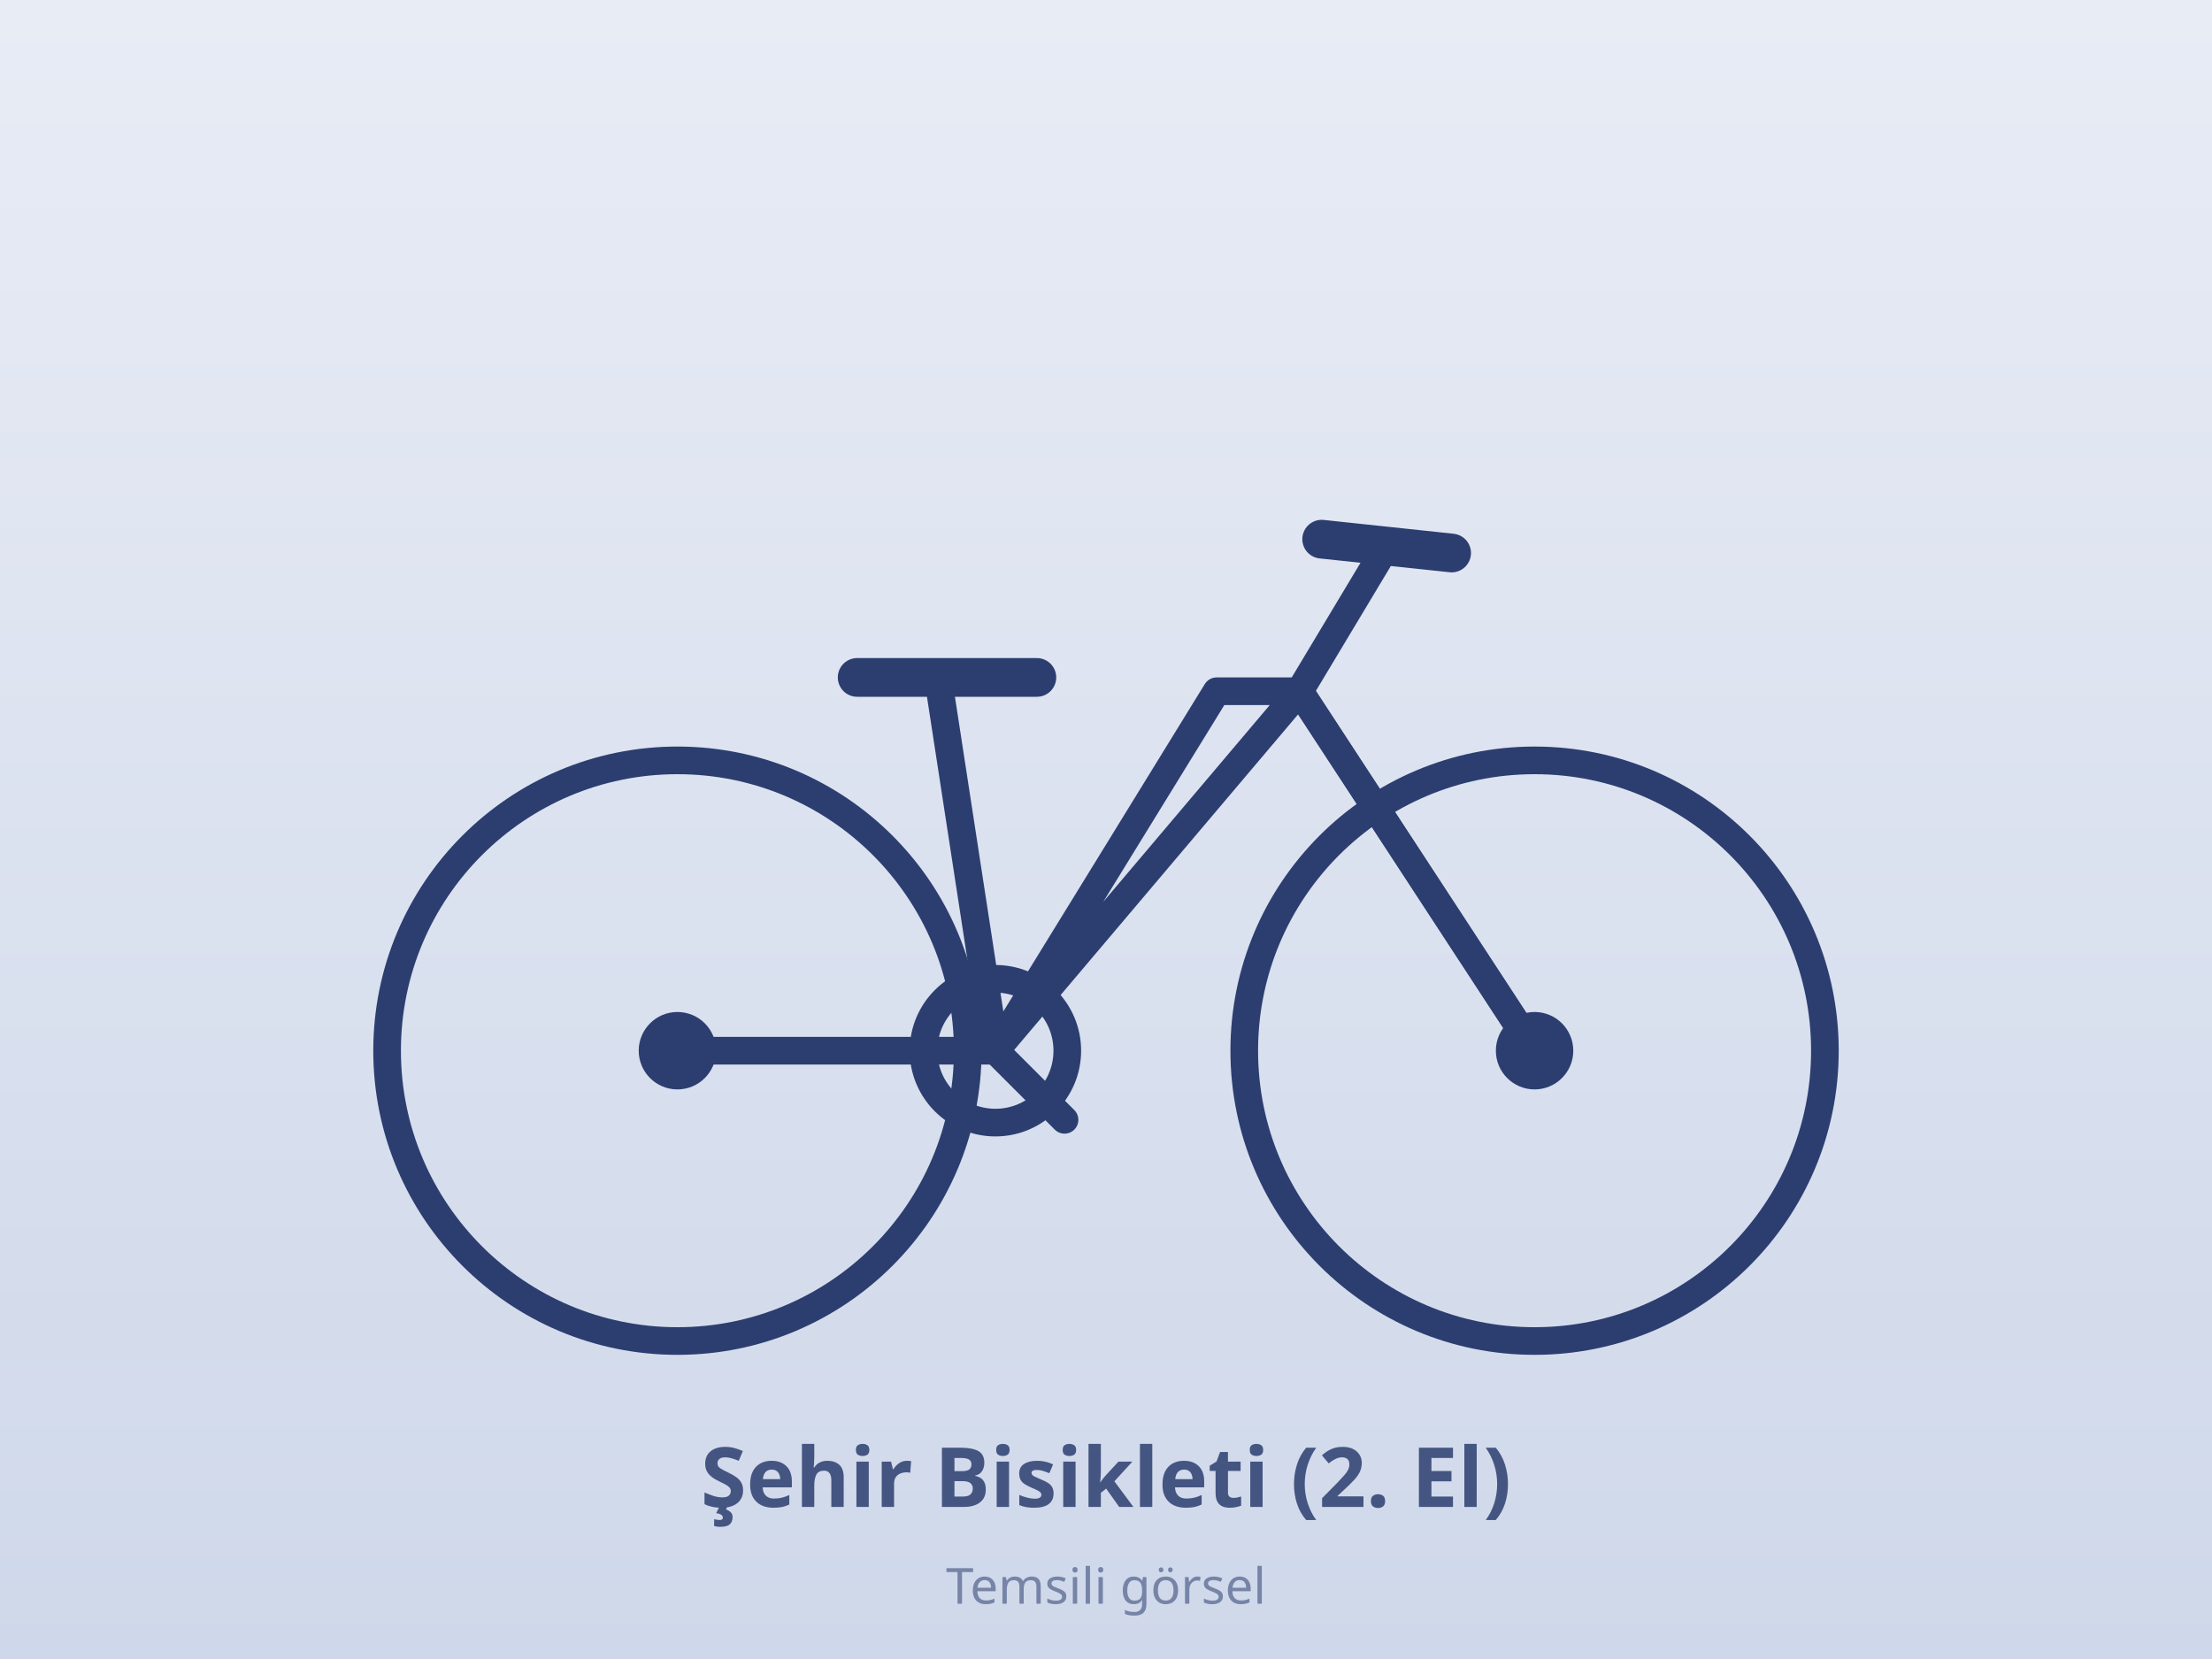
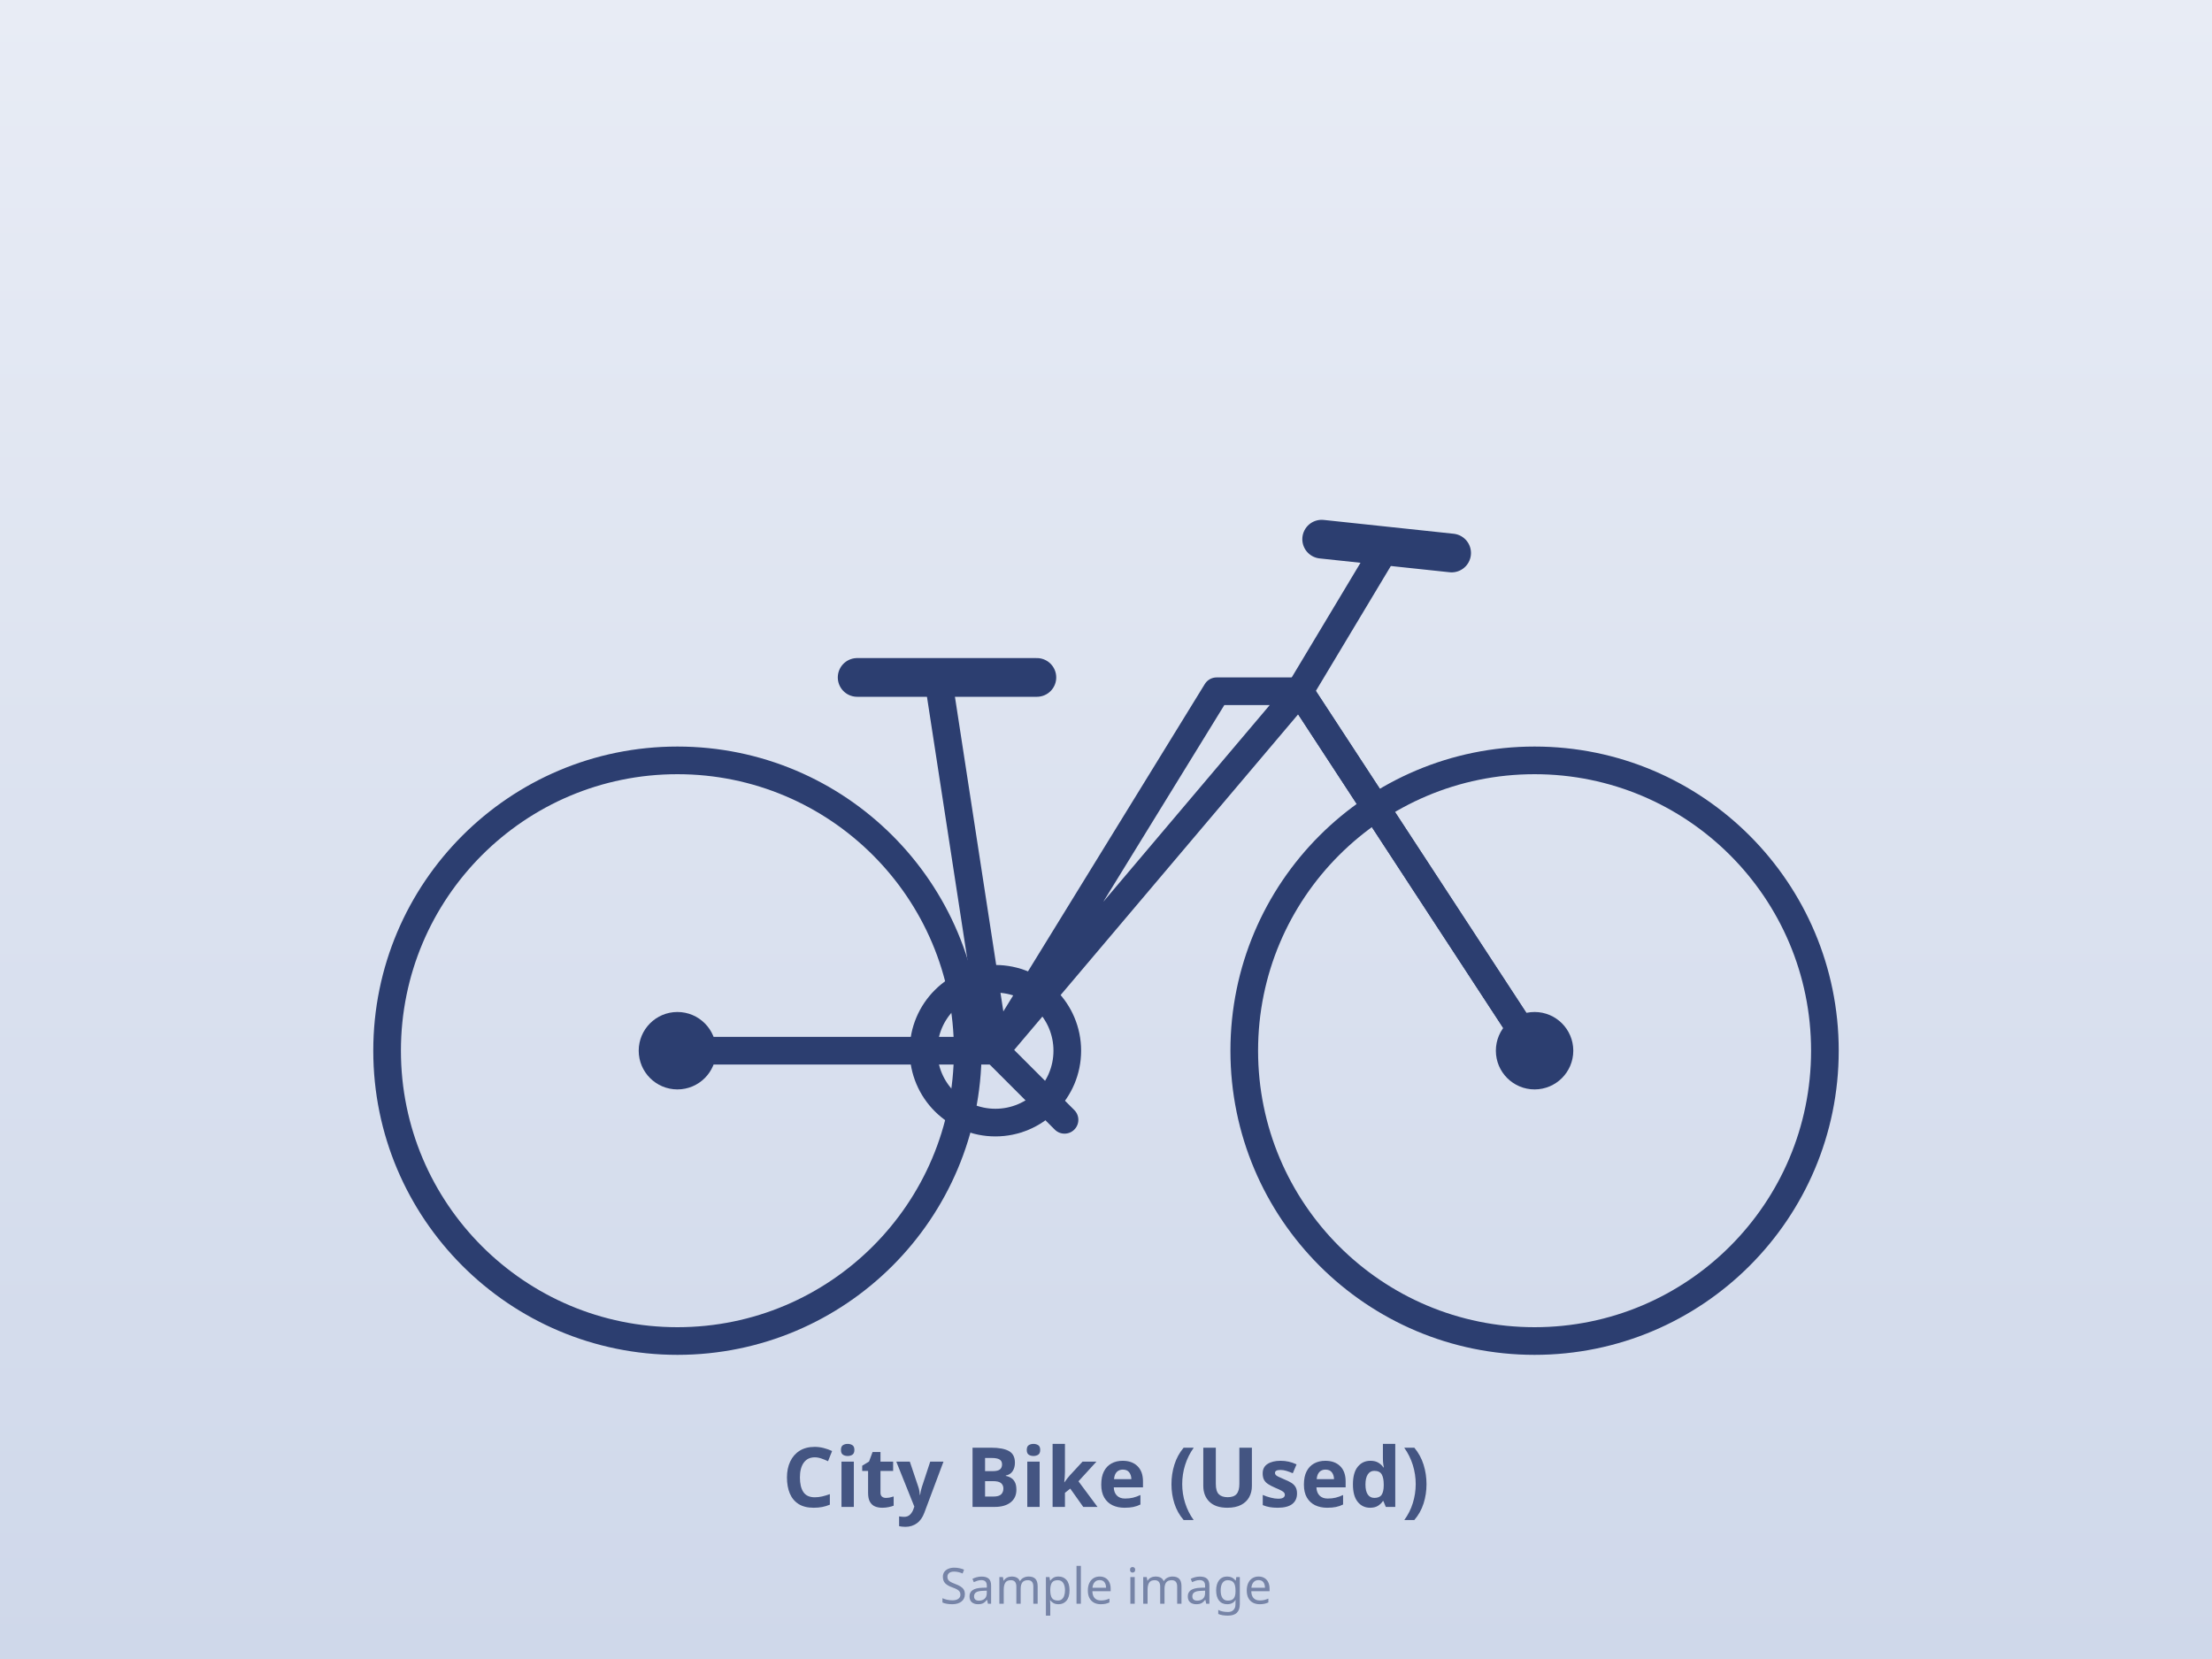
- <svg xmlns="http://www.w3.org/2000/svg" viewBox="0 0 800 600" width="800" height="600" role="img" aria-label="Şehir Bisikleti (2. El) — temsili görsel">
+ <svg xmlns="http://www.w3.org/2000/svg" viewBox="0 0 800 600" width="800" height="600" role="img" aria-label="City Bike (Used) — sample image">
  <defs>
    <linearGradient id="g-city-02" x1="0" y1="0" x2="0" y2="1">
      <stop offset="0" stop-color="#e8ecf5" />
      <stop offset="1" stop-color="#cfd8ea" />
    </linearGradient>
  </defs>
  <rect width="800" height="600" fill="url(#g-city-02)" />
  <g fill="none" stroke="#2c3e70" stroke-width="10" stroke-linecap="round" stroke-linejoin="round">
    <circle cx="245" cy="380" r="105" />
    <circle cx="555" cy="380" r="105" />
    <circle cx="245" cy="380" r="14" fill="#2c3e70" stroke="none" />
    <circle cx="555" cy="380" r="14" fill="#2c3e70" stroke="none" />
    <path d="M245 380 L360 380 L470 250 L555 380 M360 380 L440 250 L470 250 M440 250 L470 250" />
    <path d="M360 380 L340 250" />
    <path d="M310 245 L375 245" stroke-width="14" />
    <path d="M470 250 L500 200" />
    <path d="M478 195 L525 200" stroke-width="14" />
    <path d="M470 250 L555 380" />
    <circle cx="360" cy="380" r="26" />
    <path d="M360 380 L385 405" />
  </g>
-   <text x="400" y="545" text-anchor="middle" font-family="system-ui, sans-serif" font-size="30" font-weight="600" fill="#2c3e70" opacity="0.85">Şehir Bisikleti (2. El)</text>
-   <text x="400" y="580" text-anchor="middle" font-family="system-ui, sans-serif" font-size="18" fill="#2c3e70" opacity="0.55">Temsili görsel</text>
+   <text x="400" y="545" text-anchor="middle" font-family="system-ui, sans-serif" font-size="30" font-weight="600" fill="#2c3e70" opacity="0.85">City Bike (Used)</text>
+   <text x="400" y="580" text-anchor="middle" font-family="system-ui, sans-serif" font-size="18" fill="#2c3e70" opacity="0.55">Sample image</text>
</svg>
